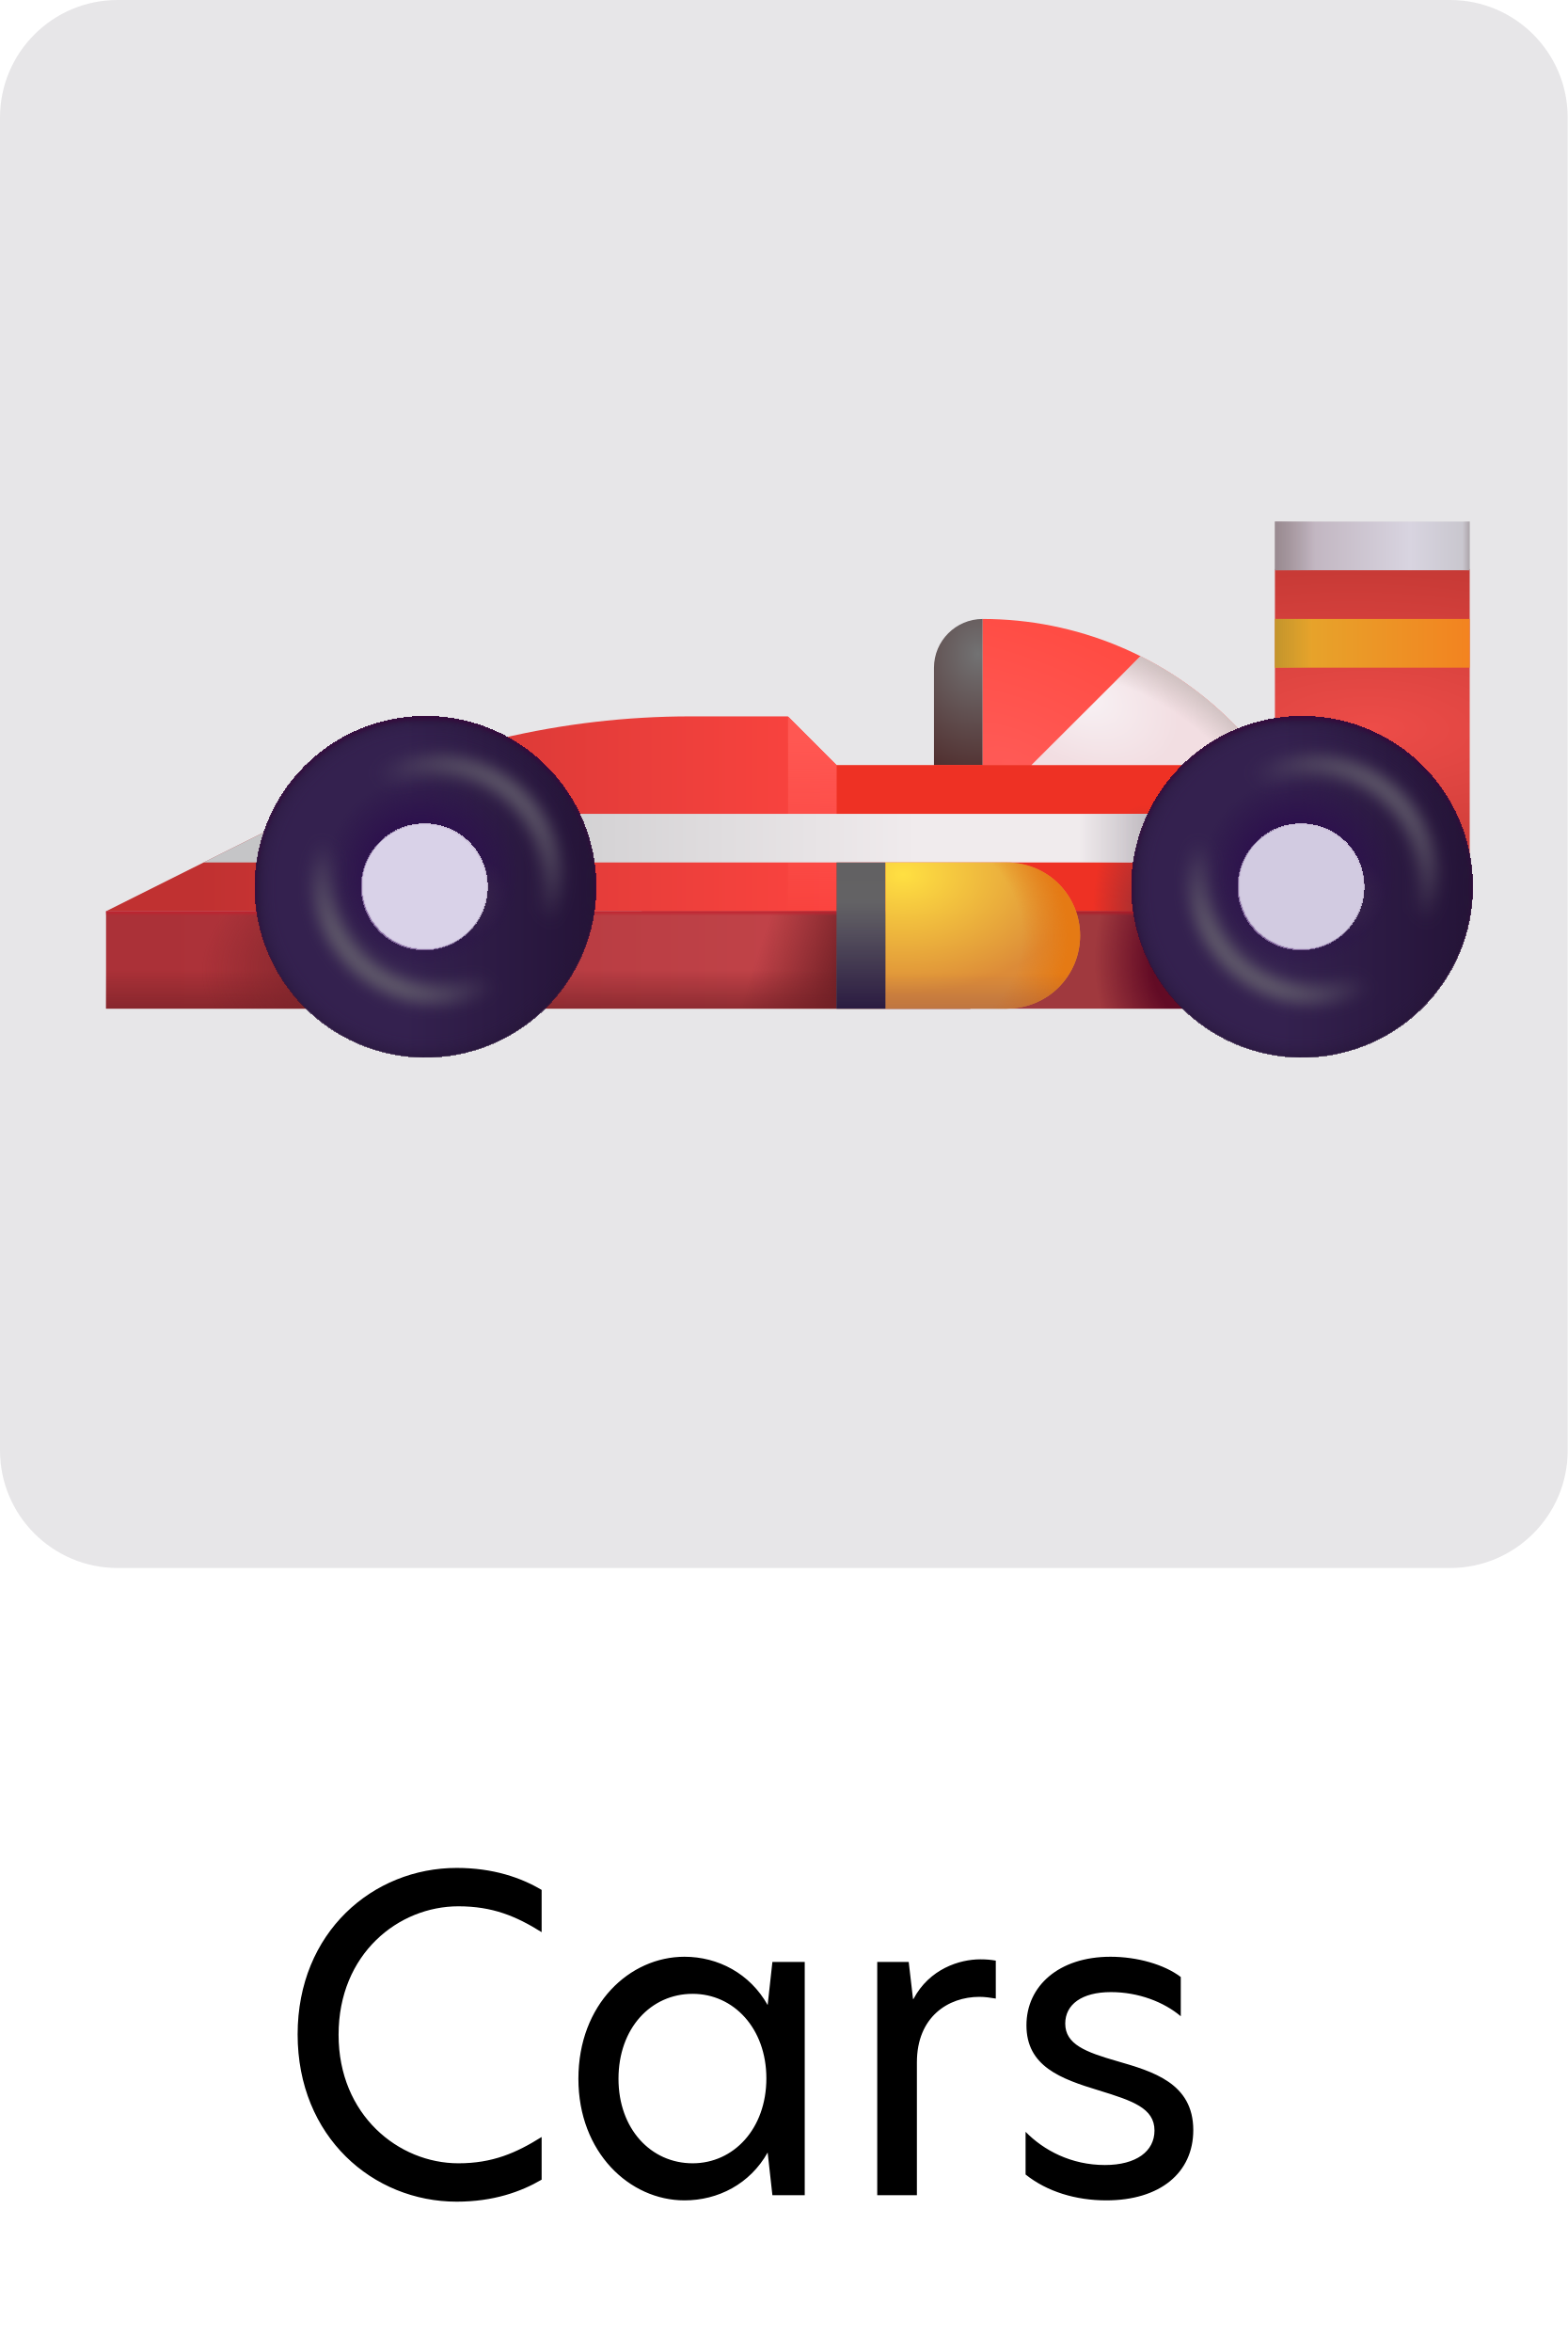
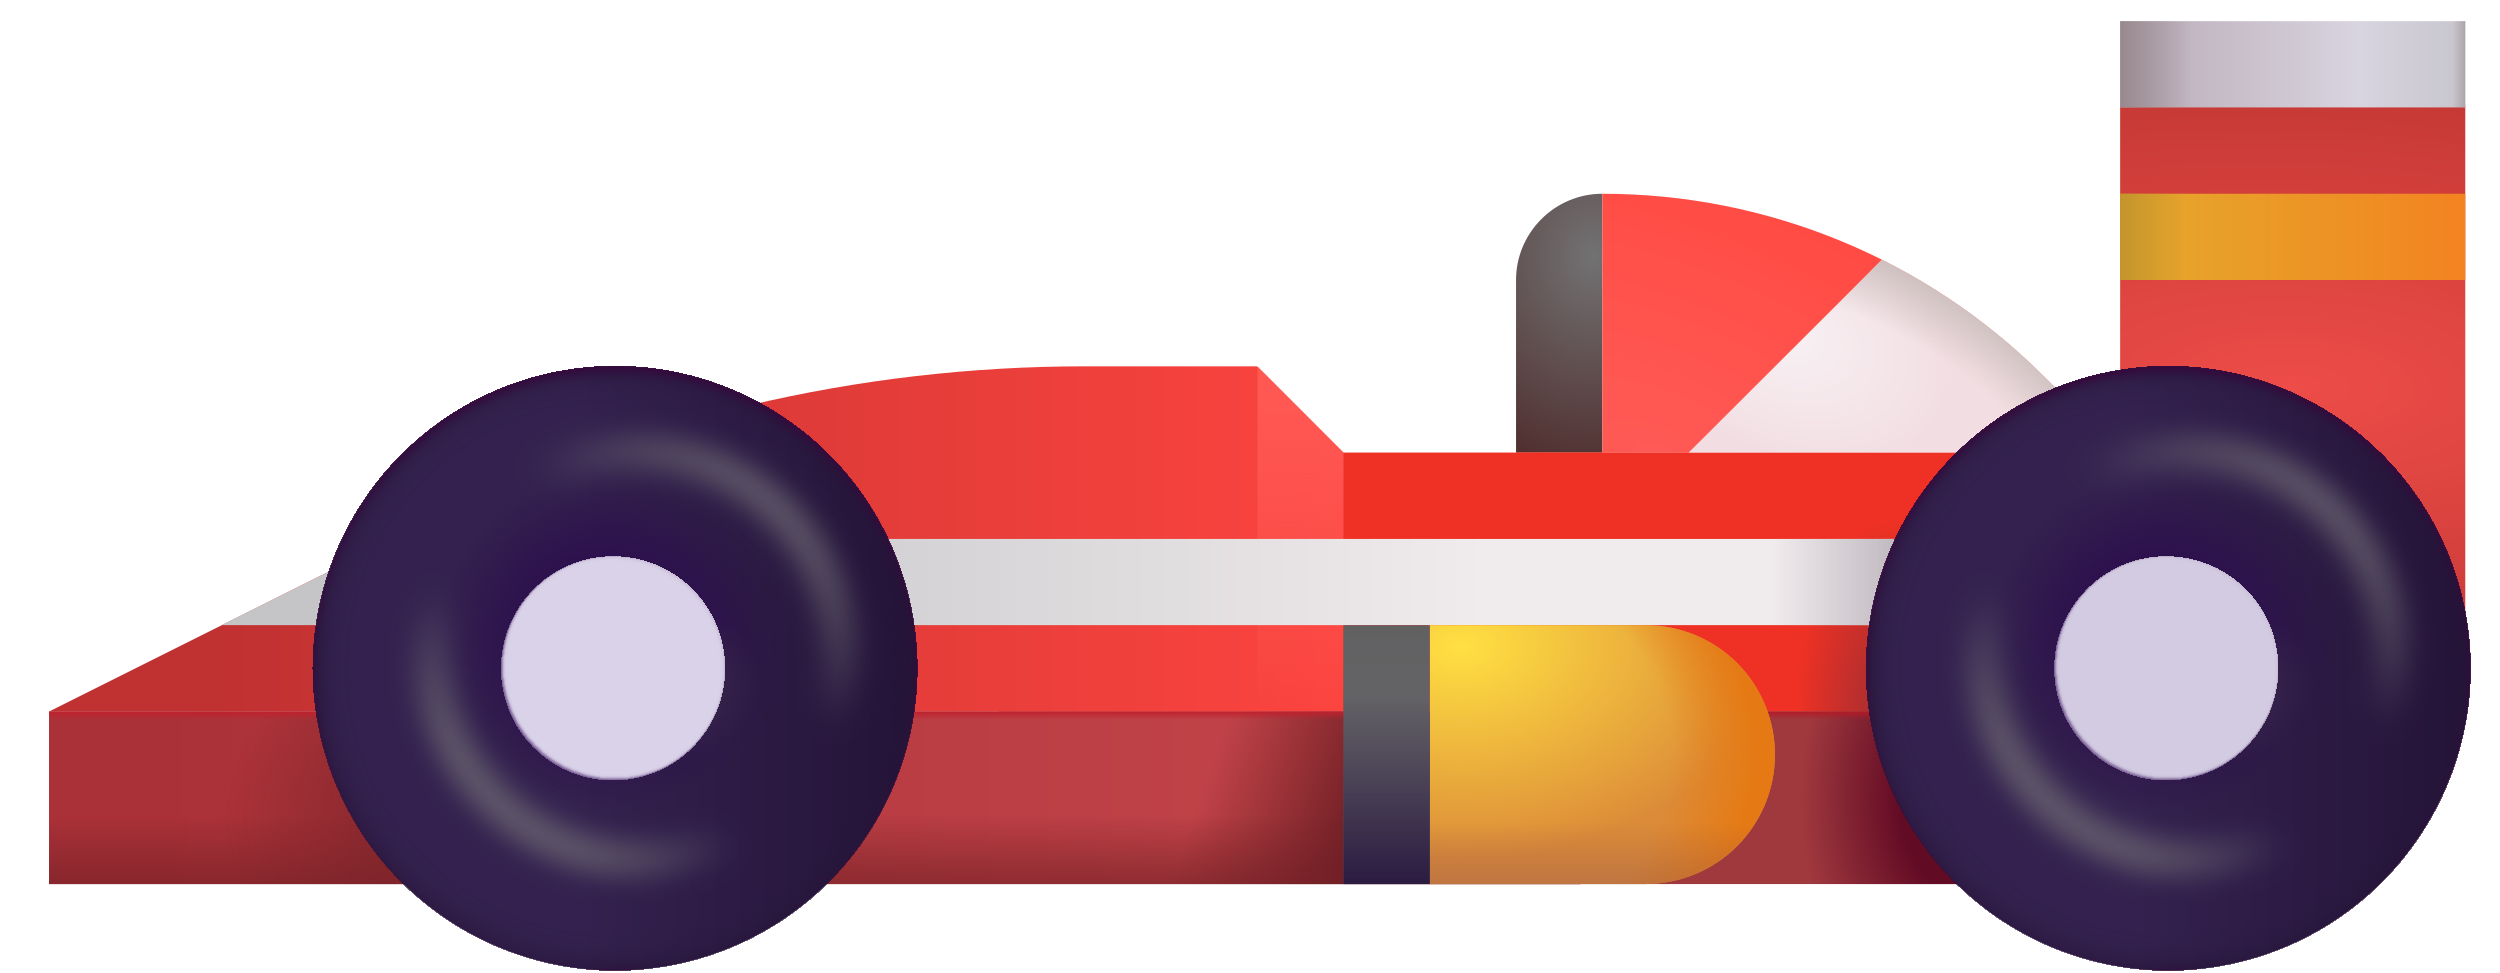
- <svg xmlns="http://www.w3.org/2000/svg" width="40" height="60" viewBox="0 0 40 60" fill="none">
-   <rect width="40" height="40" rx="3" fill="#5D5C66" fill-opacity="0.15" />
-   <path d="M25.074 19.517H23.831V17.032C23.831 16.349 24.39 15.79 25.074 15.79V19.517Z" fill="url(#paint0_radial_42_1154)" />
-   <path d="M35.015 19.517H23.831V23.246H35.015V19.517Z" fill="#EE3124" />
-   <path d="M35.015 19.517H16.375V23.246H35.015V19.517Z" fill="#EE3124" />
-   <path d="M35.015 19.517H16.375V23.246H35.015V19.517Z" fill="url(#paint1_radial_42_1154)" />
-   <path d="M17.617 18.275C14.35 18.275 11.13 19.034 8.199 20.5L2.706 23.246H21.345V19.517L20.102 18.275H17.617Z" fill="url(#paint2_linear_42_1154)" />
-   <path fill-rule="evenodd" clip-rule="evenodd" d="M20.108 23.246V18.279L21.345 19.517V23.246H20.108Z" fill="url(#paint3_linear_42_1154)" />
-   <path d="M35.015 20.761H7.678L5.191 22.002H35.015V20.761Z" fill="url(#paint4_linear_42_1154)" />
-   <path d="M35.015 20.761H7.678L5.191 22.002H35.015V20.761Z" fill="url(#paint5_linear_42_1154)" />
-   <path d="M32.53 22.596H37.5V14.519H32.53V22.596Z" fill="url(#paint6_radial_42_1154)" />
-   <path d="M32.53 17.032H37.5V15.79H32.53V17.032Z" fill="url(#paint7_linear_42_1154)" />
-   <path d="M32.53 17.032H37.5V15.79H32.53V17.032Z" fill="url(#paint8_linear_42_1154)" />
-   <path d="M32.53 14.547H37.5V13.305H32.53V14.547Z" fill="url(#paint9_linear_42_1154)" />
-   <path d="M32.53 14.547H37.5V13.305H32.53V14.547Z" fill="url(#paint10_linear_42_1154)" />
-   <path d="M32.53 14.547H37.5V13.305H32.53V14.547Z" fill="url(#paint11_linear_42_1154)" />
-   <path d="M35.015 23.246H22.587V25.731H35.013L35.015 23.246Z" fill="#A0393E" />
-   <path d="M35.015 23.246H22.587V25.731H35.013L35.015 23.246Z" fill="url(#paint12_radial_42_1154)" />
-   <path d="M35.015 23.246H22.587V25.731H35.013L35.015 23.246Z" fill="url(#paint13_linear_42_1154)" />
-   <path d="M24.76 23.246H2.706V25.731H24.76V23.246Z" fill="url(#paint14_linear_42_1154)" />
-   <path d="M24.76 23.246H2.706V25.731H24.76V23.246Z" fill="url(#paint15_linear_42_1154)" />
-   <path d="M24.76 23.246H2.706V25.731H24.76V23.246Z" fill="url(#paint16_linear_42_1154)" />
-   <path d="M24.76 23.246H2.706V25.731H24.76V23.246Z" fill="url(#paint17_radial_42_1154)" />
-   <path d="M24.76 23.246H2.706V25.731H24.76V23.246Z" fill="url(#paint18_linear_42_1154)" />
-   <path d="M32.53 19.517H25.074V15.79C27.46 15.79 29.746 16.734 31.436 18.424L32.53 19.517Z" fill="url(#paint19_radial_42_1154)" />
-   <path d="M25.695 25.731H22.589V22.002H25.695C25.94 22.002 26.182 22.05 26.409 22.144C26.635 22.238 26.841 22.375 27.014 22.548C27.187 22.722 27.324 22.927 27.418 23.154C27.511 23.38 27.559 23.622 27.559 23.867C27.559 24.112 27.511 24.354 27.417 24.581C27.323 24.806 27.186 25.012 27.013 25.185C26.84 25.358 26.634 25.495 26.408 25.588C26.182 25.682 25.94 25.73 25.695 25.73" fill="url(#paint20_radial_42_1154)" />
-   <path d="M25.695 25.731H22.589V22.002H25.695C25.94 22.002 26.182 22.05 26.409 22.144C26.635 22.238 26.841 22.375 27.014 22.548C27.187 22.722 27.324 22.927 27.418 23.154C27.511 23.38 27.559 23.622 27.559 23.867C27.559 24.112 27.511 24.354 27.417 24.581C27.323 24.806 27.186 25.012 27.013 25.185C26.84 25.358 26.634 25.495 26.408 25.588C26.182 25.682 25.94 25.73 25.695 25.73" fill="url(#paint21_radial_42_1154)" />
-   <path d="M25.695 25.731H22.589V22.002H25.695C25.94 22.002 26.182 22.05 26.409 22.144C26.635 22.238 26.841 22.375 27.014 22.548C27.187 22.722 27.324 22.927 27.418 23.154C27.511 23.38 27.559 23.622 27.559 23.867C27.559 24.112 27.511 24.354 27.417 24.581C27.323 24.806 27.186 25.012 27.013 25.185C26.84 25.358 26.634 25.495 26.408 25.588C26.182 25.682 25.94 25.73 25.695 25.73" fill="url(#paint22_linear_42_1154)" />
-   <path d="M22.587 22.004H21.345V25.731H22.589L22.587 22.004Z" fill="url(#paint23_linear_42_1154)" />
-   <path d="M22.587 22.004H21.345V25.731H22.589L22.587 22.004Z" fill="url(#paint24_linear_42_1154)" />
-   <g filter="url(#filter0_ii_42_1154)">
-     <path d="M10.784 26.974C11.361 26.983 11.935 26.878 12.471 26.664C13.007 26.45 13.495 26.131 13.907 25.726C14.319 25.321 14.646 24.838 14.869 24.306C15.092 23.773 15.207 23.202 15.207 22.624C15.207 22.047 15.092 21.475 14.869 20.943C14.646 20.41 14.319 19.927 13.907 19.522C13.495 19.118 13.007 18.799 12.471 18.585C11.935 18.37 11.361 18.265 10.784 18.275C9.643 18.294 8.556 18.761 7.756 19.575C6.956 20.388 6.507 21.483 6.507 22.624C6.507 23.765 6.956 24.86 7.756 25.674C8.556 26.488 9.643 26.954 10.784 26.974Z" fill="url(#paint25_linear_42_1154)" />
-     <path d="M10.784 26.974C11.361 26.983 11.935 26.878 12.471 26.664C13.007 26.45 13.495 26.131 13.907 25.726C14.319 25.321 14.646 24.838 14.869 24.306C15.092 23.773 15.207 23.202 15.207 22.624C15.207 22.047 15.092 21.475 14.869 20.943C14.646 20.41 14.319 19.927 13.907 19.522C13.495 19.118 13.007 18.799 12.471 18.585C11.935 18.37 11.361 18.265 10.784 18.275C9.643 18.294 8.556 18.761 7.756 19.575C6.956 20.388 6.507 21.483 6.507 22.624C6.507 23.765 6.956 24.86 7.756 25.674C8.556 26.488 9.643 26.954 10.784 26.974Z" fill="url(#paint26_radial_42_1154)" />
-     <path d="M10.784 26.974C11.361 26.983 11.935 26.878 12.471 26.664C13.007 26.45 13.495 26.131 13.907 25.726C14.319 25.321 14.646 24.838 14.869 24.306C15.092 23.773 15.207 23.202 15.207 22.624C15.207 22.047 15.092 21.475 14.869 20.943C14.646 20.41 14.319 19.927 13.907 19.522C13.495 19.118 13.007 18.799 12.471 18.585C11.935 18.37 11.361 18.265 10.784 18.275C9.643 18.294 8.556 18.761 7.756 19.575C6.956 20.388 6.507 21.483 6.507 22.624C6.507 23.765 6.956 24.86 7.756 25.674C8.556 26.488 9.643 26.954 10.784 26.974Z" fill="url(#paint27_radial_42_1154)" />
-   </g>
-   <g filter="url(#filter1_ii_42_1154)">
-     <path d="M10.784 24.231C10.998 24.237 11.212 24.2 11.412 24.122C11.613 24.044 11.795 23.927 11.949 23.777C12.103 23.627 12.226 23.448 12.309 23.25C12.393 23.052 12.436 22.839 12.436 22.624C12.436 22.409 12.393 22.197 12.309 21.999C12.226 21.801 12.103 21.622 11.949 21.472C11.795 21.322 11.613 21.205 11.412 21.127C11.212 21.049 10.998 21.011 10.784 21.017C10.365 21.029 9.968 21.203 9.676 21.504C9.384 21.804 9.221 22.206 9.221 22.624C9.221 23.043 9.384 23.445 9.676 23.745C9.968 24.045 10.365 24.22 10.784 24.231Z" fill="#D9D2E8" />
-   </g>
-   <path fill-rule="evenodd" clip-rule="evenodd" d="M29.1 16.74L26.317 19.517H32.53L31.436 18.424C30.753 17.741 29.963 17.172 29.099 16.74" fill="url(#paint28_radial_42_1154)" />
-   <path fill-rule="evenodd" clip-rule="evenodd" d="M29.1 16.74L26.317 19.517H32.53L31.436 18.424C30.753 17.741 29.963 17.172 29.099 16.74" fill="url(#paint29_radial_42_1154)" />
-   <g filter="url(#filter2_ii_42_1154)">
-     <path d="M33.15 26.974C33.727 26.983 34.301 26.878 34.837 26.664C35.373 26.45 35.862 26.131 36.273 25.726C36.685 25.321 37.012 24.838 37.236 24.306C37.459 23.773 37.574 23.202 37.574 22.624C37.574 22.047 37.459 21.475 37.236 20.943C37.012 20.41 36.685 19.927 36.273 19.522C35.862 19.118 35.373 18.799 34.837 18.585C34.301 18.37 33.727 18.265 33.15 18.275C32.009 18.294 30.922 18.761 30.122 19.575C29.322 20.388 28.874 21.483 28.874 22.624C28.874 23.765 29.322 24.86 30.122 25.674C30.922 26.488 32.009 26.954 33.15 26.974Z" fill="url(#paint30_linear_42_1154)" />
-     <path d="M33.15 26.974C33.727 26.983 34.301 26.878 34.837 26.664C35.373 26.45 35.862 26.131 36.273 25.726C36.685 25.321 37.012 24.838 37.236 24.306C37.459 23.773 37.574 23.202 37.574 22.624C37.574 22.047 37.459 21.475 37.236 20.943C37.012 20.41 36.685 19.927 36.273 19.522C35.862 19.118 35.373 18.799 34.837 18.585C34.301 18.37 33.727 18.265 33.15 18.275C32.009 18.294 30.922 18.761 30.122 19.575C29.322 20.388 28.874 21.483 28.874 22.624C28.874 23.765 29.322 24.86 30.122 25.674C30.922 26.488 32.009 26.954 33.15 26.974Z" fill="url(#paint31_radial_42_1154)" />
-     <path d="M33.15 26.974C33.727 26.983 34.301 26.878 34.837 26.664C35.373 26.45 35.862 26.131 36.273 25.726C36.685 25.321 37.012 24.838 37.236 24.306C37.459 23.773 37.574 23.202 37.574 22.624C37.574 22.047 37.459 21.475 37.236 20.943C37.012 20.41 36.685 19.927 36.273 19.522C35.862 19.118 35.373 18.799 34.837 18.585C34.301 18.37 33.727 18.265 33.15 18.275C32.009 18.294 30.922 18.761 30.122 19.575C29.322 20.388 28.874 21.483 28.874 22.624C28.874 23.765 29.322 24.86 30.122 25.674C30.922 26.488 32.009 26.954 33.15 26.974Z" fill="url(#paint32_radial_42_1154)" />
-   </g>
-   <g filter="url(#filter3_ii_42_1154)">
-     <path d="M33.15 24.231C33.365 24.237 33.579 24.2 33.779 24.122C33.979 24.044 34.161 23.927 34.316 23.777C34.47 23.627 34.592 23.448 34.676 23.25C34.759 23.052 34.802 22.839 34.802 22.624C34.802 22.409 34.759 22.197 34.676 21.999C34.592 21.801 34.47 21.622 34.316 21.472C34.161 21.322 33.979 21.205 33.779 21.127C33.579 21.049 33.365 21.011 33.15 21.017C32.732 21.029 32.334 21.203 32.042 21.504C31.751 21.804 31.587 22.206 31.587 22.624C31.587 23.043 31.751 23.445 32.042 23.745C32.334 24.045 32.732 24.22 33.15 24.231Z" fill="#D2CBE1" />
-   </g>
-   <g filter="url(#filter4_f_42_1154)">
-     <path d="M11.154 25.354C12.765 25.354 14.071 24.047 14.071 22.436C14.071 20.825 12.765 19.519 11.154 19.519C9.542 19.519 8.236 20.825 8.236 22.436C8.236 24.047 9.542 25.354 11.154 25.354Z" stroke="url(#paint33_linear_42_1154)" stroke-width="0.5" />
-   </g>
-   <g filter="url(#filter5_f_42_1154)">
-     <path d="M33.498 25.354C35.109 25.354 36.415 24.047 36.415 22.436C36.415 20.825 35.109 19.519 33.498 19.519C31.886 19.519 30.58 20.825 30.58 22.436C30.58 24.047 31.886 25.354 33.498 25.354Z" stroke="url(#paint34_linear_42_1154)" stroke-width="0.5" />
-   </g>
-   <path d="M13.82 55.604C13.292 55.912 12.588 56.165 11.653 56.165C9.519 56.165 7.594 54.515 7.594 51.897C7.594 49.29 9.519 47.651 11.653 47.651C12.588 47.651 13.303 47.904 13.82 48.212V49.29C13.171 48.883 12.566 48.63 11.697 48.63C10.168 48.63 8.639 49.84 8.639 51.908C8.639 53.954 10.168 55.186 11.697 55.186C12.566 55.186 13.171 54.922 13.82 54.515V55.604ZM17.464 56.132C16.067 56.132 14.758 54.911 14.758 53.03C14.758 51.127 16.067 49.917 17.464 49.917C18.322 49.917 19.136 50.346 19.587 51.149L19.708 50.049H20.533V56H19.708L19.587 54.911C19.136 55.714 18.322 56.132 17.464 56.132ZM17.673 55.186C18.718 55.186 19.554 54.306 19.554 53.019C19.554 51.743 18.718 50.863 17.673 50.863C16.606 50.863 15.781 51.743 15.781 53.03C15.781 54.306 16.606 55.186 17.673 55.186ZM22.383 56V50.049H23.186L23.296 50.995H23.307C23.714 50.225 24.484 49.983 25.012 49.983C25.166 49.983 25.287 49.994 25.408 50.016V50.984C25.276 50.962 25.133 50.94 24.99 50.94C24.198 50.94 23.395 51.446 23.395 52.612V56H22.383ZM28.335 49.917C29.017 49.917 29.71 50.115 30.128 50.434V51.435C29.699 51.072 29.05 50.819 28.346 50.819C27.598 50.819 27.18 51.138 27.18 51.622C27.18 52.15 27.697 52.348 28.5 52.579C29.413 52.843 30.447 53.14 30.447 54.339C30.447 55.428 29.6 56.132 28.225 56.132C27.455 56.132 26.718 55.912 26.168 55.472V54.383C26.63 54.856 27.334 55.23 28.192 55.23C28.995 55.23 29.457 54.878 29.457 54.35C29.457 53.778 28.896 53.591 28.038 53.327C27.059 53.03 26.19 52.711 26.19 51.666C26.19 50.665 27.015 49.917 28.335 49.917Z" fill="black" />
+ <svg xmlns="http://www.w3.org/2000/svg" width="36" height="14" viewBox="0 0 36 14" fill="none">
+   <path d="M23.074 6.517H21.831V4.032C21.831 3.349 22.39 2.79 23.074 2.79V6.517Z" fill="url(#paint0_radial_42_1156)" />
+   <path d="M33.015 6.517H21.831V10.246H33.015V6.517Z" fill="#EE3124" />
+   <path d="M33.015 6.517H14.375V10.246H33.015V6.517Z" fill="#EE3124" />
+   <path d="M33.015 6.517H14.375V10.246H33.015V6.517Z" fill="url(#paint1_radial_42_1156)" />
+   <path d="M15.617 5.275C12.35 5.275 9.13 6.034 6.199 7.5L0.706 10.246H19.345V6.517L18.102 5.275H15.617Z" fill="url(#paint2_linear_42_1156)" />
+   <path fill-rule="evenodd" clip-rule="evenodd" d="M18.108 10.246V5.279L19.345 6.517V10.246H18.108Z" fill="url(#paint3_linear_42_1156)" />
+   <path d="M33.015 7.761H5.678L3.191 9.002H33.015V7.761Z" fill="url(#paint4_linear_42_1156)" />
+   <path d="M33.015 7.761H5.678L3.191 9.002H33.015V7.761Z" fill="url(#paint5_linear_42_1156)" />
+   <path d="M30.53 9.596H35.5V1.519H30.53V9.596Z" fill="url(#paint6_radial_42_1156)" />
+   <path d="M30.53 4.032H35.5V2.79H30.53V4.032Z" fill="url(#paint7_linear_42_1156)" />
+   <path d="M30.53 4.032H35.5V2.79H30.53V4.032Z" fill="url(#paint8_linear_42_1156)" />
+   <path d="M30.53 1.547H35.5V0.305H30.53V1.547Z" fill="url(#paint9_linear_42_1156)" />
+   <path d="M30.53 1.547H35.5V0.305H30.53V1.547Z" fill="url(#paint10_linear_42_1156)" />
+   <path d="M30.53 1.547H35.5V0.305H30.53V1.547Z" fill="url(#paint11_linear_42_1156)" />
+   <path d="M33.015 10.246H20.587V12.731H33.013L33.015 10.246Z" fill="#A0393E" />
+   <path d="M33.015 10.246H20.587V12.731H33.013L33.015 10.246Z" fill="url(#paint12_radial_42_1156)" />
+   <path d="M33.015 10.246H20.587V12.731H33.013L33.015 10.246Z" fill="url(#paint13_linear_42_1156)" />
+   <path d="M22.76 10.246H0.706V12.731H22.76V10.246Z" fill="url(#paint14_linear_42_1156)" />
+   <path d="M22.76 10.246H0.706V12.731H22.76V10.246Z" fill="url(#paint15_linear_42_1156)" />
+   <path d="M22.76 10.246H0.706V12.731H22.76V10.246Z" fill="url(#paint16_linear_42_1156)" />
+   <path d="M22.76 10.246H0.706V12.731H22.76V10.246Z" fill="url(#paint17_radial_42_1156)" />
+   <path d="M22.76 10.246H0.706V12.731H22.76V10.246Z" fill="url(#paint18_linear_42_1156)" />
+   <path d="M30.53 6.517H23.074V2.79C25.46 2.79 27.746 3.734 29.436 5.424L30.53 6.517Z" fill="url(#paint19_radial_42_1156)" />
+   <path d="M23.695 12.731H20.589V9.002H23.695C23.94 9.002 24.182 9.05 24.409 9.144C24.635 9.238 24.841 9.375 25.014 9.548C25.187 9.722 25.324 9.927 25.418 10.154C25.511 10.38 25.559 10.623 25.559 10.867C25.559 11.112 25.511 11.354 25.417 11.581C25.323 11.806 25.186 12.012 25.013 12.185C24.84 12.358 24.634 12.495 24.408 12.588C24.182 12.682 23.94 12.73 23.695 12.73" fill="url(#paint20_radial_42_1156)" />
+   <path d="M23.695 12.731H20.589V9.002H23.695C23.94 9.002 24.182 9.05 24.409 9.144C24.635 9.238 24.841 9.375 25.014 9.548C25.187 9.722 25.324 9.927 25.418 10.154C25.511 10.38 25.559 10.623 25.559 10.867C25.559 11.112 25.511 11.354 25.417 11.581C25.323 11.806 25.186 12.012 25.013 12.185C24.84 12.358 24.634 12.495 24.408 12.588C24.182 12.682 23.94 12.73 23.695 12.73" fill="url(#paint21_radial_42_1156)" />
+   <path d="M23.695 12.731H20.589V9.002H23.695C23.94 9.002 24.182 9.05 24.409 9.144C24.635 9.238 24.841 9.375 25.014 9.548C25.187 9.722 25.324 9.927 25.418 10.154C25.511 10.38 25.559 10.623 25.559 10.867C25.559 11.112 25.511 11.354 25.417 11.581C25.323 11.806 25.186 12.012 25.013 12.185C24.84 12.358 24.634 12.495 24.408 12.588C24.182 12.682 23.94 12.73 23.695 12.73" fill="url(#paint22_linear_42_1156)" />
+   <path d="M20.587 9.004H19.345V12.731H20.589L20.587 9.004Z" fill="url(#paint23_linear_42_1156)" />
+   <path d="M20.587 9.004H19.345V12.731H20.589L20.587 9.004Z" fill="url(#paint24_linear_42_1156)" />
+   <g filter="url(#filter0_ii_42_1156)">
+     <path d="M8.784 13.974C9.361 13.983 9.935 13.878 10.471 13.664C11.007 13.45 11.495 13.131 11.907 12.726C12.319 12.321 12.646 11.838 12.869 11.306C13.092 10.773 13.207 10.202 13.207 9.624C13.207 9.047 13.092 8.475 12.869 7.943C12.646 7.41 12.319 6.927 11.907 6.522C11.495 6.118 11.007 5.799 10.471 5.585C9.935 5.37 9.361 5.265 8.784 5.275C7.643 5.294 6.556 5.761 5.756 6.575C4.956 7.388 4.507 8.483 4.507 9.624C4.507 10.765 4.956 11.861 5.756 12.674C6.556 13.488 7.643 13.954 8.784 13.974Z" fill="url(#paint25_linear_42_1156)" />
+     <path d="M8.784 13.974C9.361 13.983 9.935 13.878 10.471 13.664C11.007 13.45 11.495 13.131 11.907 12.726C12.319 12.321 12.646 11.838 12.869 11.306C13.092 10.773 13.207 10.202 13.207 9.624C13.207 9.047 13.092 8.475 12.869 7.943C12.646 7.41 12.319 6.927 11.907 6.522C11.495 6.118 11.007 5.799 10.471 5.585C9.935 5.37 9.361 5.265 8.784 5.275C7.643 5.294 6.556 5.761 5.756 6.575C4.956 7.388 4.507 8.483 4.507 9.624C4.507 10.765 4.956 11.861 5.756 12.674C6.556 13.488 7.643 13.954 8.784 13.974Z" fill="url(#paint26_radial_42_1156)" />
+     <path d="M8.784 13.974C9.361 13.983 9.935 13.878 10.471 13.664C11.007 13.45 11.495 13.131 11.907 12.726C12.319 12.321 12.646 11.838 12.869 11.306C13.092 10.773 13.207 10.202 13.207 9.624C13.207 9.047 13.092 8.475 12.869 7.943C12.646 7.41 12.319 6.927 11.907 6.522C11.495 6.118 11.007 5.799 10.471 5.585C9.935 5.37 9.361 5.265 8.784 5.275C7.643 5.294 6.556 5.761 5.756 6.575C4.956 7.388 4.507 8.483 4.507 9.624C4.507 10.765 4.956 11.861 5.756 12.674C6.556 13.488 7.643 13.954 8.784 13.974Z" fill="url(#paint27_radial_42_1156)" />
+   </g>
+   <g filter="url(#filter1_ii_42_1156)">
+     <path d="M8.784 11.231C8.999 11.237 9.212 11.2 9.413 11.122C9.613 11.044 9.795 10.927 9.949 10.777C10.103 10.627 10.226 10.448 10.309 10.25C10.393 10.052 10.436 9.839 10.436 9.624C10.436 9.409 10.393 9.197 10.309 8.999C10.226 8.801 10.103 8.622 9.949 8.472C9.795 8.322 9.613 8.205 9.413 8.127C9.212 8.049 8.999 8.011 8.784 8.017C8.365 8.029 7.968 8.203 7.676 8.504C7.384 8.804 7.221 9.206 7.221 9.624C7.221 10.043 7.384 10.445 7.676 10.745C7.968 11.045 8.365 11.22 8.784 11.231Z" fill="#D9D2E8" />
+   </g>
+   <path fill-rule="evenodd" clip-rule="evenodd" d="M27.1 3.74L24.317 6.517H30.53L29.436 5.424C28.753 4.741 27.963 4.172 27.099 3.74" fill="url(#paint28_radial_42_1156)" />
+   <path fill-rule="evenodd" clip-rule="evenodd" d="M27.1 3.74L24.317 6.517H30.53L29.436 5.424C28.753 4.741 27.963 4.172 27.099 3.74" fill="url(#paint29_radial_42_1156)" />
+   <g filter="url(#filter2_ii_42_1156)">
+     <path d="M31.15 13.974C31.727 13.983 32.301 13.878 32.837 13.664C33.373 13.45 33.862 13.131 34.273 12.726C34.685 12.321 35.012 11.838 35.236 11.306C35.459 10.773 35.574 10.202 35.574 9.624C35.574 9.047 35.459 8.475 35.236 7.943C35.012 7.41 34.685 6.927 34.273 6.522C33.862 6.118 33.373 5.799 32.837 5.585C32.301 5.37 31.727 5.265 31.15 5.275C30.009 5.294 28.922 5.761 28.122 6.575C27.322 7.388 26.874 8.483 26.874 9.624C26.874 10.765 27.322 11.861 28.122 12.674C28.922 13.488 30.009 13.954 31.15 13.974Z" fill="url(#paint30_linear_42_1156)" />
+     <path d="M31.15 13.974C31.727 13.983 32.301 13.878 32.837 13.664C33.373 13.45 33.862 13.131 34.273 12.726C34.685 12.321 35.012 11.838 35.236 11.306C35.459 10.773 35.574 10.202 35.574 9.624C35.574 9.047 35.459 8.475 35.236 7.943C35.012 7.41 34.685 6.927 34.273 6.522C33.862 6.118 33.373 5.799 32.837 5.585C32.301 5.37 31.727 5.265 31.15 5.275C30.009 5.294 28.922 5.761 28.122 6.575C27.322 7.388 26.874 8.483 26.874 9.624C26.874 10.765 27.322 11.861 28.122 12.674C28.922 13.488 30.009 13.954 31.15 13.974Z" fill="url(#paint31_radial_42_1156)" />
+     <path d="M31.15 13.974C31.727 13.983 32.301 13.878 32.837 13.664C33.373 13.45 33.862 13.131 34.273 12.726C34.685 12.321 35.012 11.838 35.236 11.306C35.459 10.773 35.574 10.202 35.574 9.624C35.574 9.047 35.459 8.475 35.236 7.943C35.012 7.41 34.685 6.927 34.273 6.522C33.862 6.118 33.373 5.799 32.837 5.585C32.301 5.37 31.727 5.265 31.15 5.275C30.009 5.294 28.922 5.761 28.122 6.575C27.322 7.388 26.874 8.483 26.874 9.624C26.874 10.765 27.322 11.861 28.122 12.674C28.922 13.488 30.009 13.954 31.15 13.974Z" fill="url(#paint32_radial_42_1156)" />
+   </g>
+   <g filter="url(#filter3_ii_42_1156)">
+     <path d="M31.15 11.231C31.365 11.237 31.579 11.2 31.779 11.122C31.979 11.044 32.161 10.927 32.316 10.777C32.47 10.627 32.592 10.448 32.676 10.25C32.759 10.052 32.802 9.839 32.802 9.624C32.802 9.409 32.759 9.197 32.676 8.999C32.592 8.801 32.47 8.622 32.316 8.472C32.161 8.322 31.979 8.205 31.779 8.127C31.579 8.049 31.365 8.011 31.15 8.017C30.732 8.029 30.334 8.203 30.042 8.504C29.751 8.804 29.587 9.206 29.587 9.624C29.587 10.043 29.751 10.445 30.042 10.745C30.334 11.045 30.732 11.22 31.15 11.231Z" fill="#D2CBE1" />
+   </g>
+   <g filter="url(#filter4_f_42_1156)">
+     <path d="M9.154 12.354C10.765 12.354 12.071 11.047 12.071 9.436C12.071 7.825 10.765 6.519 9.154 6.519C7.542 6.519 6.236 7.825 6.236 9.436C6.236 11.047 7.542 12.354 9.154 12.354Z" stroke="url(#paint33_linear_42_1156)" stroke-width="0.5" />
+   </g>
+   <g filter="url(#filter5_f_42_1156)">
+     <path d="M31.497 12.354C33.109 12.354 34.415 11.047 34.415 9.436C34.415 7.825 33.109 6.519 31.497 6.519C29.886 6.519 28.58 7.825 28.58 9.436C28.58 11.047 29.886 12.354 31.497 12.354Z" stroke="url(#paint34_linear_42_1156)" stroke-width="0.5" />
+   </g>
  <defs>
-     <filter id="filter0_ii_42_1154" x="6.507" y="18.274" width="8.7" height="8.775" filterUnits="userSpaceOnUse" color-interpolation-filters="sRGB">
+     <filter id="filter0_ii_42_1156" x="4.507" y="5.274" width="8.7" height="8.775" filterUnits="userSpaceOnUse" color-interpolation-filters="sRGB">
      <feFlood flood-opacity="0" result="BackgroundImageFix" />
      <feBlend mode="normal" in="SourceGraphic" in2="BackgroundImageFix" result="shape" />
      <feColorMatrix in="SourceAlpha" type="matrix" values="0 0 0 0 0 0 0 0 0 0 0 0 0 0 0 0 0 0 127 0" result="hardAlpha" />
      <feOffset />
      <feGaussianBlur stdDeviation="0.25" />
      <feComposite in2="hardAlpha" operator="arithmetic" k2="-1" k3="1" />
      <feColorMatrix type="matrix" values="0 0 0 0 0.145 0 0 0 0 0.082 0 0 0 0 0.216 0 0 0 1 0" />
-       <feBlend mode="normal" in2="shape" result="effect1_innerShadow_42_1154" />
+       <feBlend mode="normal" in2="shape" result="effect1_innerShadow_42_1156" />
      <feColorMatrix in="SourceAlpha" type="matrix" values="0 0 0 0 0 0 0 0 0 0 0 0 0 0 0 0 0 0 127 0" result="hardAlpha" />
      <feOffset dy="0.075" />
      <feGaussianBlur stdDeviation="0.062" />
      <feComposite in2="hardAlpha" operator="arithmetic" k2="-1" k3="1" />
      <feColorMatrix type="matrix" values="0 0 0 0 0.208 0 0 0 0 0.031 0 0 0 0 0.235 0 0 0 1 0" />
-       <feBlend mode="normal" in2="effect1_innerShadow_42_1154" result="effect2_innerShadow_42_1154" />
-     </filter>
-     <filter id="filter1_ii_42_1154" x="9.196" y="20.992" width="3.265" height="3.265" filterUnits="userSpaceOnUse" color-interpolation-filters="sRGB">
+       <feBlend mode="normal" in2="effect1_innerShadow_42_1156" result="effect2_innerShadow_42_1156" />
+     </filter>
+     <filter id="filter1_ii_42_1156" x="7.196" y="7.992" width="3.265" height="3.265" filterUnits="userSpaceOnUse" color-interpolation-filters="sRGB">
      <feFlood flood-opacity="0" result="BackgroundImageFix" />
      <feBlend mode="normal" in="SourceGraphic" in2="BackgroundImageFix" result="shape" />
      <feColorMatrix in="SourceAlpha" type="matrix" values="0 0 0 0 0 0 0 0 0 0 0 0 0 0 0 0 0 0 127 0" result="hardAlpha" />
      <feOffset dx="0.025" dy="-0.025" />
      <feGaussianBlur stdDeviation="0.025" />
      <feComposite in2="hardAlpha" operator="arithmetic" k2="-1" k3="1" />
      <feColorMatrix type="matrix" values="0 0 0 0 0.478 0 0 0 0 0.365 0 0 0 0 0.584 0 0 0 1 0" />
-       <feBlend mode="normal" in2="shape" result="effect1_innerShadow_42_1154" />
+       <feBlend mode="normal" in2="shape" result="effect1_innerShadow_42_1156" />
      <feColorMatrix in="SourceAlpha" type="matrix" values="0 0 0 0 0 0 0 0 0 0 0 0 0 0 0 0 0 0 127 0" result="hardAlpha" />
      <feOffset dx="-0.025" dy="0.025" />
      <feGaussianBlur stdDeviation="0.025" />
      <feComposite in2="hardAlpha" operator="arithmetic" k2="-1" k3="1" />
      <feColorMatrix type="matrix" values="0 0 0 0 0.808 0 0 0 0 0.765 0 0 0 0 0.859 0 0 0 1 0" />
-       <feBlend mode="normal" in2="effect1_innerShadow_42_1154" result="effect2_innerShadow_42_1154" />
-     </filter>
-     <filter id="filter2_ii_42_1154" x="28.874" y="18.274" width="8.7" height="8.775" filterUnits="userSpaceOnUse" color-interpolation-filters="sRGB">
+       <feBlend mode="normal" in2="effect1_innerShadow_42_1156" result="effect2_innerShadow_42_1156" />
+     </filter>
+     <filter id="filter2_ii_42_1156" x="26.874" y="5.274" width="8.7" height="8.775" filterUnits="userSpaceOnUse" color-interpolation-filters="sRGB">
      <feFlood flood-opacity="0" result="BackgroundImageFix" />
      <feBlend mode="normal" in="SourceGraphic" in2="BackgroundImageFix" result="shape" />
      <feColorMatrix in="SourceAlpha" type="matrix" values="0 0 0 0 0 0 0 0 0 0 0 0 0 0 0 0 0 0 127 0" result="hardAlpha" />
      <feOffset />
      <feGaussianBlur stdDeviation="0.25" />
      <feComposite in2="hardAlpha" operator="arithmetic" k2="-1" k3="1" />
      <feColorMatrix type="matrix" values="0 0 0 0 0.145 0 0 0 0 0.082 0 0 0 0 0.216 0 0 0 1 0" />
-       <feBlend mode="normal" in2="shape" result="effect1_innerShadow_42_1154" />
+       <feBlend mode="normal" in2="shape" result="effect1_innerShadow_42_1156" />
      <feColorMatrix in="SourceAlpha" type="matrix" values="0 0 0 0 0 0 0 0 0 0 0 0 0 0 0 0 0 0 127 0" result="hardAlpha" />
      <feOffset dy="0.075" />
      <feGaussianBlur stdDeviation="0.062" />
      <feComposite in2="hardAlpha" operator="arithmetic" k2="-1" k3="1" />
      <feColorMatrix type="matrix" values="0 0 0 0 0.208 0 0 0 0 0.031 0 0 0 0 0.235 0 0 0 1 0" />
-       <feBlend mode="normal" in2="effect1_innerShadow_42_1154" result="effect2_innerShadow_42_1154" />
-     </filter>
-     <filter id="filter3_ii_42_1154" x="31.562" y="20.992" width="3.265" height="3.265" filterUnits="userSpaceOnUse" color-interpolation-filters="sRGB">
+       <feBlend mode="normal" in2="effect1_innerShadow_42_1156" result="effect2_innerShadow_42_1156" />
+     </filter>
+     <filter id="filter3_ii_42_1156" x="29.562" y="7.992" width="3.265" height="3.265" filterUnits="userSpaceOnUse" color-interpolation-filters="sRGB">
      <feFlood flood-opacity="0" result="BackgroundImageFix" />
      <feBlend mode="normal" in="SourceGraphic" in2="BackgroundImageFix" result="shape" />
      <feColorMatrix in="SourceAlpha" type="matrix" values="0 0 0 0 0 0 0 0 0 0 0 0 0 0 0 0 0 0 127 0" result="hardAlpha" />
      <feOffset dx="0.025" dy="-0.025" />
      <feGaussianBlur stdDeviation="0.025" />
      <feComposite in2="hardAlpha" operator="arithmetic" k2="-1" k3="1" />
      <feColorMatrix type="matrix" values="0 0 0 0 0.478 0 0 0 0 0.365 0 0 0 0 0.584 0 0 0 1 0" />
-       <feBlend mode="normal" in2="shape" result="effect1_innerShadow_42_1154" />
+       <feBlend mode="normal" in2="shape" result="effect1_innerShadow_42_1156" />
      <feColorMatrix in="SourceAlpha" type="matrix" values="0 0 0 0 0 0 0 0 0 0 0 0 0 0 0 0 0 0 127 0" result="hardAlpha" />
      <feOffset dx="-0.025" dy="0.025" />
      <feGaussianBlur stdDeviation="0.025" />
      <feComposite in2="hardAlpha" operator="arithmetic" k2="-1" k3="1" />
      <feColorMatrix type="matrix" values="0 0 0 0 0.808 0 0 0 0 0.765 0 0 0 0 0.859 0 0 0 1 0" />
-       <feBlend mode="normal" in2="effect1_innerShadow_42_1154" result="effect2_innerShadow_42_1154" />
-     </filter>
-     <filter id="filter4_f_42_1154" x="7.611" y="18.894" width="7.085" height="7.085" filterUnits="userSpaceOnUse" color-interpolation-filters="sRGB">
-       <feFlood flood-opacity="0" result="BackgroundImageFix" />
-       <feBlend mode="normal" in="SourceGraphic" in2="BackgroundImageFix" result="shape" />
-       <feGaussianBlur stdDeviation="0.188" result="effect1_foregroundBlur_42_1154" />
-     </filter>
-     <filter id="filter5_f_42_1154" x="29.955" y="18.894" width="7.085" height="7.085" filterUnits="userSpaceOnUse" color-interpolation-filters="sRGB">
-       <feFlood flood-opacity="0" result="BackgroundImageFix" />
-       <feBlend mode="normal" in="SourceGraphic" in2="BackgroundImageFix" result="shape" />
-       <feGaussianBlur stdDeviation="0.188" result="effect1_foregroundBlur_42_1154" />
-     </filter>
-     <radialGradient id="paint0_radial_42_1154" cx="0" cy="0" r="1" gradientUnits="userSpaceOnUse" gradientTransform="translate(24.9574 16.6834) rotate(90) scale(3.33985 2.80641)">
+       <feBlend mode="normal" in2="effect1_innerShadow_42_1156" result="effect2_innerShadow_42_1156" />
+     </filter>
+     <filter id="filter4_f_42_1156" x="5.611" y="5.894" width="7.085" height="7.085" filterUnits="userSpaceOnUse" color-interpolation-filters="sRGB">
+       <feFlood flood-opacity="0" result="BackgroundImageFix" />
+       <feBlend mode="normal" in="SourceGraphic" in2="BackgroundImageFix" result="shape" />
+       <feGaussianBlur stdDeviation="0.188" result="effect1_foregroundBlur_42_1156" />
+     </filter>
+     <filter id="filter5_f_42_1156" x="27.955" y="5.894" width="7.085" height="7.085" filterUnits="userSpaceOnUse" color-interpolation-filters="sRGB">
+       <feFlood flood-opacity="0" result="BackgroundImageFix" />
+       <feBlend mode="normal" in="SourceGraphic" in2="BackgroundImageFix" result="shape" />
+       <feGaussianBlur stdDeviation="0.188" result="effect1_foregroundBlur_42_1156" />
+     </filter>
+     <radialGradient id="paint0_radial_42_1156" cx="0" cy="0" r="1" gradientUnits="userSpaceOnUse" gradientTransform="translate(22.9574 3.68342) rotate(90) scale(3.33985 2.80641)">
      <stop stop-color="#727273" />
      <stop offset="1" stop-color="#4E2A2A" />
    </radialGradient>
-     <radialGradient id="paint1_radial_42_1154" cx="0" cy="0" r="1" gradientUnits="userSpaceOnUse" gradientTransform="translate(29.2125 23.2462) rotate(180) scale(1.32812 2.7263)">
+     <radialGradient id="paint1_radial_42_1156" cx="0" cy="0" r="1" gradientUnits="userSpaceOnUse" gradientTransform="translate(27.2125 10.2462) rotate(180) scale(1.32812 2.7263)">
      <stop offset="0.155" stop-color="#AA2E30" />
      <stop offset="1" stop-color="#AA2E30" stop-opacity="0" />
    </radialGradient>
-     <linearGradient id="paint2_linear_42_1154" x1="5.067" y1="23.246" x2="21.345" y2="23.246" gradientUnits="userSpaceOnUse">
+     <linearGradient id="paint2_linear_42_1156" x1="3.067" y1="10.246" x2="19.345" y2="10.246" gradientUnits="userSpaceOnUse">
      <stop stop-color="#C03131" />
      <stop offset="1" stop-color="#FC443F" />
    </linearGradient>
-     <linearGradient id="paint3_linear_42_1154" x1="20.726" y1="18.892" x2="20.726" y2="23.246" gradientUnits="userSpaceOnUse">
+     <linearGradient id="paint3_linear_42_1156" x1="18.726" y1="5.892" x2="18.726" y2="10.246" gradientUnits="userSpaceOnUse">
      <stop stop-color="#FF5752" />
      <stop offset="1" stop-color="#FF5752" stop-opacity="0" />
    </linearGradient>
-     <linearGradient id="paint4_linear_42_1154" x1="10.405" y1="21.387" x2="23.4" y2="21.387" gradientUnits="userSpaceOnUse">
+     <linearGradient id="paint4_linear_42_1156" x1="8.405" y1="8.387" x2="21.4" y2="8.387" gradientUnits="userSpaceOnUse">
      <stop stop-color="#C5C5C7" />
      <stop offset="1" stop-color="#F0EBED" />
    </linearGradient>
-     <linearGradient id="paint5_linear_42_1154" x1="29.565" y1="21.682" x2="27.534" y2="21.682" gradientUnits="userSpaceOnUse">
+     <linearGradient id="paint5_linear_42_1156" x1="27.565" y1="8.682" x2="25.534" y2="8.682" gradientUnits="userSpaceOnUse">
      <stop stop-color="#B9B3BA" />
      <stop offset="1" stop-color="#B9B3BA" stop-opacity="0" />
    </linearGradient>
-     <radialGradient id="paint6_radial_42_1154" cx="0" cy="0" r="1" gradientUnits="userSpaceOnUse" gradientTransform="translate(35.015 18.5574) rotate(-88.2109) scale(5.98634 14.9652)">
+     <radialGradient id="paint6_radial_42_1156" cx="0" cy="0" r="1" gradientUnits="userSpaceOnUse" gradientTransform="translate(33.015 5.55743) rotate(-88.2109) scale(5.98634 14.9652)">
      <stop stop-color="#ED4C48" />
      <stop offset="1" stop-color="#B5312D" />
    </radialGradient>
-     <linearGradient id="paint7_linear_42_1154" x1="32.526" y1="16.417" x2="37.496" y2="16.417" gradientUnits="userSpaceOnUse">
+     <linearGradient id="paint7_linear_42_1156" x1="30.526" y1="3.417" x2="35.496" y2="3.417" gradientUnits="userSpaceOnUse">
      <stop stop-color="#E4AA2D" />
      <stop offset="1" stop-color="#F38320" />
    </linearGradient>
-     <linearGradient id="paint8_linear_42_1154" x1="32.131" y1="16.641" x2="33.469" y2="16.641" gradientUnits="userSpaceOnUse">
+     <linearGradient id="paint8_linear_42_1156" x1="30.131" y1="3.641" x2="31.469" y2="3.641" gradientUnits="userSpaceOnUse">
      <stop stop-color="#B58B2C" />
      <stop offset="1" stop-color="#B58B2C" stop-opacity="0" />
    </linearGradient>
-     <linearGradient id="paint9_linear_42_1154" x1="32.53" y1="13.926" x2="37.5" y2="13.926" gradientUnits="userSpaceOnUse">
+     <linearGradient id="paint9_linear_42_1156" x1="30.53" y1="0.926" x2="35.5" y2="0.926" gradientUnits="userSpaceOnUse">
      <stop stop-color="#B9AAB5" />
      <stop offset="0.693" stop-color="#D8D4E0" />
      <stop offset="1" stop-color="#C7C5CC" />
    </linearGradient>
-     <linearGradient id="paint10_linear_42_1154" x1="32.398" y1="14.547" x2="33.559" y2="14.547" gradientUnits="userSpaceOnUse">
+     <linearGradient id="paint10_linear_42_1156" x1="30.398" y1="1.547" x2="31.559" y2="1.547" gradientUnits="userSpaceOnUse">
      <stop stop-color="#94858A" />
      <stop offset="1" stop-color="#94858A" stop-opacity="0" />
    </linearGradient>
-     <linearGradient id="paint11_linear_42_1154" x1="37.67" y1="14.547" x2="37.319" y2="14.547" gradientUnits="userSpaceOnUse">
+     <linearGradient id="paint11_linear_42_1156" x1="35.67" y1="1.547" x2="35.319" y2="1.547" gradientUnits="userSpaceOnUse">
      <stop stop-color="#94858A" />
      <stop offset="1" stop-color="#94858A" stop-opacity="0" />
    </linearGradient>
-     <radialGradient id="paint12_radial_42_1154" cx="0" cy="0" r="1" gradientUnits="userSpaceOnUse" gradientTransform="translate(30.4625 24.4887) rotate(180) scale(2.53906 3.47551)">
+     <radialGradient id="paint12_radial_42_1156" cx="0" cy="0" r="1" gradientUnits="userSpaceOnUse" gradientTransform="translate(28.4625 11.4887) rotate(180) scale(2.53906 3.47551)">
      <stop offset="0.429" stop-color="#620B25" />
      <stop offset="1" stop-color="#620B25" stop-opacity="0" />
    </radialGradient>
-     <linearGradient id="paint13_linear_42_1154" x1="29.909" y1="23.246" x2="29.909" y2="23.361" gradientUnits="userSpaceOnUse">
+     <linearGradient id="paint13_linear_42_1156" x1="27.909" y1="10.246" x2="27.909" y2="10.361" gradientUnits="userSpaceOnUse">
      <stop stop-color="#B11B27" />
      <stop offset="1" stop-color="#B11B27" stop-opacity="0" />
    </linearGradient>
-     <linearGradient id="paint14_linear_42_1154" x1="4.251" y1="25.731" x2="25.535" y2="25.731" gradientUnits="userSpaceOnUse">
+     <linearGradient id="paint14_linear_42_1156" x1="2.251" y1="12.731" x2="23.535" y2="12.731" gradientUnits="userSpaceOnUse">
      <stop stop-color="#AB3138" />
      <stop offset="1" stop-color="#C8494E" />
    </linearGradient>
-     <linearGradient id="paint15_linear_42_1154" x1="21.01" y1="26.252" x2="18.918" y2="25.534" gradientUnits="userSpaceOnUse">
+     <linearGradient id="paint15_linear_42_1156" x1="19.01" y1="13.252" x2="16.918" y2="12.534" gradientUnits="userSpaceOnUse">
      <stop stop-color="#722026" />
      <stop offset="1" stop-color="#722026" stop-opacity="0" />
    </linearGradient>
-     <linearGradient id="paint16_linear_42_1154" x1="18.979" y1="26.33" x2="18.979" y2="24.729" gradientUnits="userSpaceOnUse">
+     <linearGradient id="paint16_linear_42_1156" x1="16.979" y1="13.33" x2="16.979" y2="11.729" gradientUnits="userSpaceOnUse">
      <stop stop-color="#722026" />
      <stop offset="1" stop-color="#722026" stop-opacity="0" />
    </linearGradient>
-     <radialGradient id="paint17_radial_42_1154" cx="0" cy="0" r="1" gradientUnits="userSpaceOnUse" gradientTransform="translate(9.0175 24.4887) rotate(170.73) scale(3.91836 2.77699)">
+     <radialGradient id="paint17_radial_42_1156" cx="0" cy="0" r="1" gradientUnits="userSpaceOnUse" gradientTransform="translate(7.0175 11.4887) rotate(170.73) scale(3.91836 2.77699)">
      <stop stop-color="#722026" />
      <stop offset="1" stop-color="#722026" stop-opacity="0" />
    </radialGradient>
-     <linearGradient id="paint18_linear_42_1154" x1="15.697" y1="23.246" x2="15.697" y2="23.361" gradientUnits="userSpaceOnUse">
+     <linearGradient id="paint18_linear_42_1156" x1="13.697" y1="10.246" x2="13.697" y2="10.361" gradientUnits="userSpaceOnUse">
      <stop stop-color="#BF212E" />
      <stop offset="1" stop-color="#BF212E" stop-opacity="0" />
    </linearGradient>
-     <radialGradient id="paint19_radial_42_1154" cx="0" cy="0" r="1" gradientUnits="userSpaceOnUse" gradientTransform="translate(25.8148 19.5179) rotate(-68.122) scale(4.40283 9.40546)">
+     <radialGradient id="paint19_radial_42_1156" cx="0" cy="0" r="1" gradientUnits="userSpaceOnUse" gradientTransform="translate(23.8148 6.51787) rotate(-68.122) scale(4.40283 9.40546)">
      <stop stop-color="#FF5A56" />
      <stop offset="1" stop-color="#FF4940" />
    </radialGradient>
-     <radialGradient id="paint20_radial_42_1154" cx="0" cy="0" r="1" gradientUnits="userSpaceOnUse" gradientTransform="translate(23.0412 22.3074) scale(4.51738 3.04687)">
+     <radialGradient id="paint20_radial_42_1156" cx="0" cy="0" r="1" gradientUnits="userSpaceOnUse" gradientTransform="translate(21.0412 9.30744) scale(4.51738 3.04687)">
      <stop stop-color="#FFE042" />
      <stop offset="1" stop-color="#DC8B38" />
    </radialGradient>
-     <radialGradient id="paint21_radial_42_1154" cx="0" cy="0" r="1" gradientUnits="userSpaceOnUse" gradientTransform="translate(22.5875 23.8674) scale(4.67194 3.89546)">
+     <radialGradient id="paint21_radial_42_1156" cx="0" cy="0" r="1" gradientUnits="userSpaceOnUse" gradientTransform="translate(20.5875 10.8674) scale(4.67194 3.89546)">
      <stop offset="0.749" stop-color="#E57A14" stop-opacity="0" />
      <stop offset="1" stop-color="#E57A14" />
    </radialGradient>
-     <linearGradient id="paint22_linear_42_1154" x1="23.823" y1="26.916" x2="23.823" y2="24.69" gradientUnits="userSpaceOnUse">
+     <linearGradient id="paint22_linear_42_1156" x1="21.823" y1="13.916" x2="21.823" y2="11.69" gradientUnits="userSpaceOnUse">
      <stop stop-color="#97594D" />
      <stop offset="0.93" stop-color="#97594D" stop-opacity="0" />
    </linearGradient>
-     <linearGradient id="paint23_linear_42_1154" x1="21.968" y1="22.002" x2="21.968" y2="23.867" gradientUnits="userSpaceOnUse">
+     <linearGradient id="paint23_linear_42_1156" x1="19.968" y1="9.002" x2="19.968" y2="10.867" gradientUnits="userSpaceOnUse">
      <stop stop-color="#626162" />
      <stop offset="1" stop-color="#646367" />
    </linearGradient>
-     <linearGradient id="paint24_linear_42_1154" x1="22.589" y1="25.731" x2="22.589" y2="23.03" gradientUnits="userSpaceOnUse">
+     <linearGradient id="paint24_linear_42_1156" x1="20.589" y1="12.731" x2="20.589" y2="10.03" gradientUnits="userSpaceOnUse">
      <stop stop-color="#2B1B41" />
      <stop offset="1" stop-color="#2B1B41" stop-opacity="0" />
    </linearGradient>
-     <linearGradient id="paint25_linear_42_1154" x1="8.778" y1="21.531" x2="15.31" y2="21.531" gradientUnits="userSpaceOnUse">
+     <linearGradient id="paint25_linear_42_1156" x1="6.778" y1="8.531" x2="13.31" y2="8.531" gradientUnits="userSpaceOnUse">
      <stop offset="0.239" stop-color="#34214F" />
      <stop offset="1" stop-color="#241337" />
    </linearGradient>
-     <radialGradient id="paint26_radial_42_1154" cx="0" cy="0" r="1" gradientUnits="userSpaceOnUse" gradientTransform="translate(10.7838 22.2362) rotate(-65.5366) scale(2.37306 2.47859)">
+     <radialGradient id="paint26_radial_42_1156" cx="0" cy="0" r="1" gradientUnits="userSpaceOnUse" gradientTransform="translate(8.78376 9.23617) rotate(-65.5366) scale(2.37306 2.47859)">
      <stop offset="0.523" stop-color="#2D114D" />
      <stop offset="1" stop-color="#2B1249" stop-opacity="0" />
    </radialGradient>
-     <radialGradient id="paint27_radial_42_1154" cx="0" cy="0" r="1" gradientUnits="userSpaceOnUse" gradientTransform="translate(11.97 22.9249) rotate(33.4863) scale(0.962959 1.08205)">
+     <radialGradient id="paint27_radial_42_1156" cx="0" cy="0" r="1" gradientUnits="userSpaceOnUse" gradientTransform="translate(9.97001 9.92492) rotate(33.4863) scale(0.962959 1.08205)">
      <stop stop-color="#392A49" />
      <stop offset="1" stop-color="#392A49" stop-opacity="0" />
    </radialGradient>
-     <radialGradient id="paint28_radial_42_1154" cx="0" cy="0" r="1" gradientUnits="userSpaceOnUse" gradientTransform="translate(27.5925 17.7174) rotate(28.0725) scale(2.65625 1.7245)">
+     <radialGradient id="paint28_radial_42_1156" cx="0" cy="0" r="1" gradientUnits="userSpaceOnUse" gradientTransform="translate(25.5925 4.71743) rotate(28.0725) scale(2.65625 1.7245)">
      <stop stop-color="#F8F2F5" />
      <stop offset="1" stop-color="#F2DEE2" />
    </radialGradient>
-     <radialGradient id="paint29_radial_42_1154" cx="0" cy="0" r="1" gradientUnits="userSpaceOnUse" gradientTransform="translate(28.9986 20.1199) rotate(-52.409) scale(3.10571 5.48625)">
+     <radialGradient id="paint29_radial_42_1156" cx="0" cy="0" r="1" gradientUnits="userSpaceOnUse" gradientTransform="translate(26.9986 7.11987) rotate(-52.409) scale(3.10571 5.48625)">
      <stop offset="0.688" stop-color="#C8BBBA" stop-opacity="0" />
      <stop offset="1" stop-color="#C8BBBA" />
    </radialGradient>
-     <linearGradient id="paint30_linear_42_1154" x1="31.145" y1="21.531" x2="37.678" y2="21.531" gradientUnits="userSpaceOnUse">
+     <linearGradient id="paint30_linear_42_1156" x1="29.145" y1="8.531" x2="35.678" y2="8.531" gradientUnits="userSpaceOnUse">
      <stop offset="0.239" stop-color="#34214F" />
      <stop offset="1" stop-color="#241337" />
    </linearGradient>
-     <radialGradient id="paint31_radial_42_1154" cx="0" cy="0" r="1" gradientUnits="userSpaceOnUse" gradientTransform="translate(33.15 22.2362) rotate(-65.5366) scale(2.37306 2.47859)">
+     <radialGradient id="paint31_radial_42_1156" cx="0" cy="0" r="1" gradientUnits="userSpaceOnUse" gradientTransform="translate(31.15 9.23617) rotate(-65.5366) scale(2.37306 2.47859)">
      <stop offset="0.523" stop-color="#2D114D" />
      <stop offset="1" stop-color="#2B1249" stop-opacity="0" />
    </radialGradient>
-     <radialGradient id="paint32_radial_42_1154" cx="0" cy="0" r="1" gradientUnits="userSpaceOnUse" gradientTransform="translate(34.3375 22.9249) rotate(33.4863) scale(0.962959 1.08205)">
+     <radialGradient id="paint32_radial_42_1156" cx="0" cy="0" r="1" gradientUnits="userSpaceOnUse" gradientTransform="translate(32.3375 9.92492) rotate(33.4863) scale(0.962959 1.08205)">
      <stop stop-color="#392A49" />
      <stop offset="1" stop-color="#392A49" stop-opacity="0" />
    </radialGradient>
-     <linearGradient id="paint33_linear_42_1154" x1="13.332" y1="19.517" x2="8.931" y2="24.712" gradientUnits="userSpaceOnUse">
+     <linearGradient id="paint33_linear_42_1156" x1="11.332" y1="6.517" x2="6.931" y2="11.712" gradientUnits="userSpaceOnUse">
      <stop offset="0.083" stop-color="#615B6B" />
      <stop offset="0.391" stop-color="#615B6B" stop-opacity="0" />
      <stop offset="0.692" stop-color="#615B6B" stop-opacity="0" />
      <stop offset="0.935" stop-color="#615B6B" />
    </linearGradient>
-     <linearGradient id="paint34_linear_42_1154" x1="35.676" y1="19.517" x2="31.275" y2="24.712" gradientUnits="userSpaceOnUse">
+     <linearGradient id="paint34_linear_42_1156" x1="33.676" y1="6.517" x2="29.275" y2="11.712" gradientUnits="userSpaceOnUse">
      <stop offset="0.083" stop-color="#615B6B" />
      <stop offset="0.391" stop-color="#615B6B" stop-opacity="0" />
      <stop offset="0.692" stop-color="#615B6B" stop-opacity="0" />
      <stop offset="0.935" stop-color="#615B6B" />
    </linearGradient>
  </defs>
</svg>
